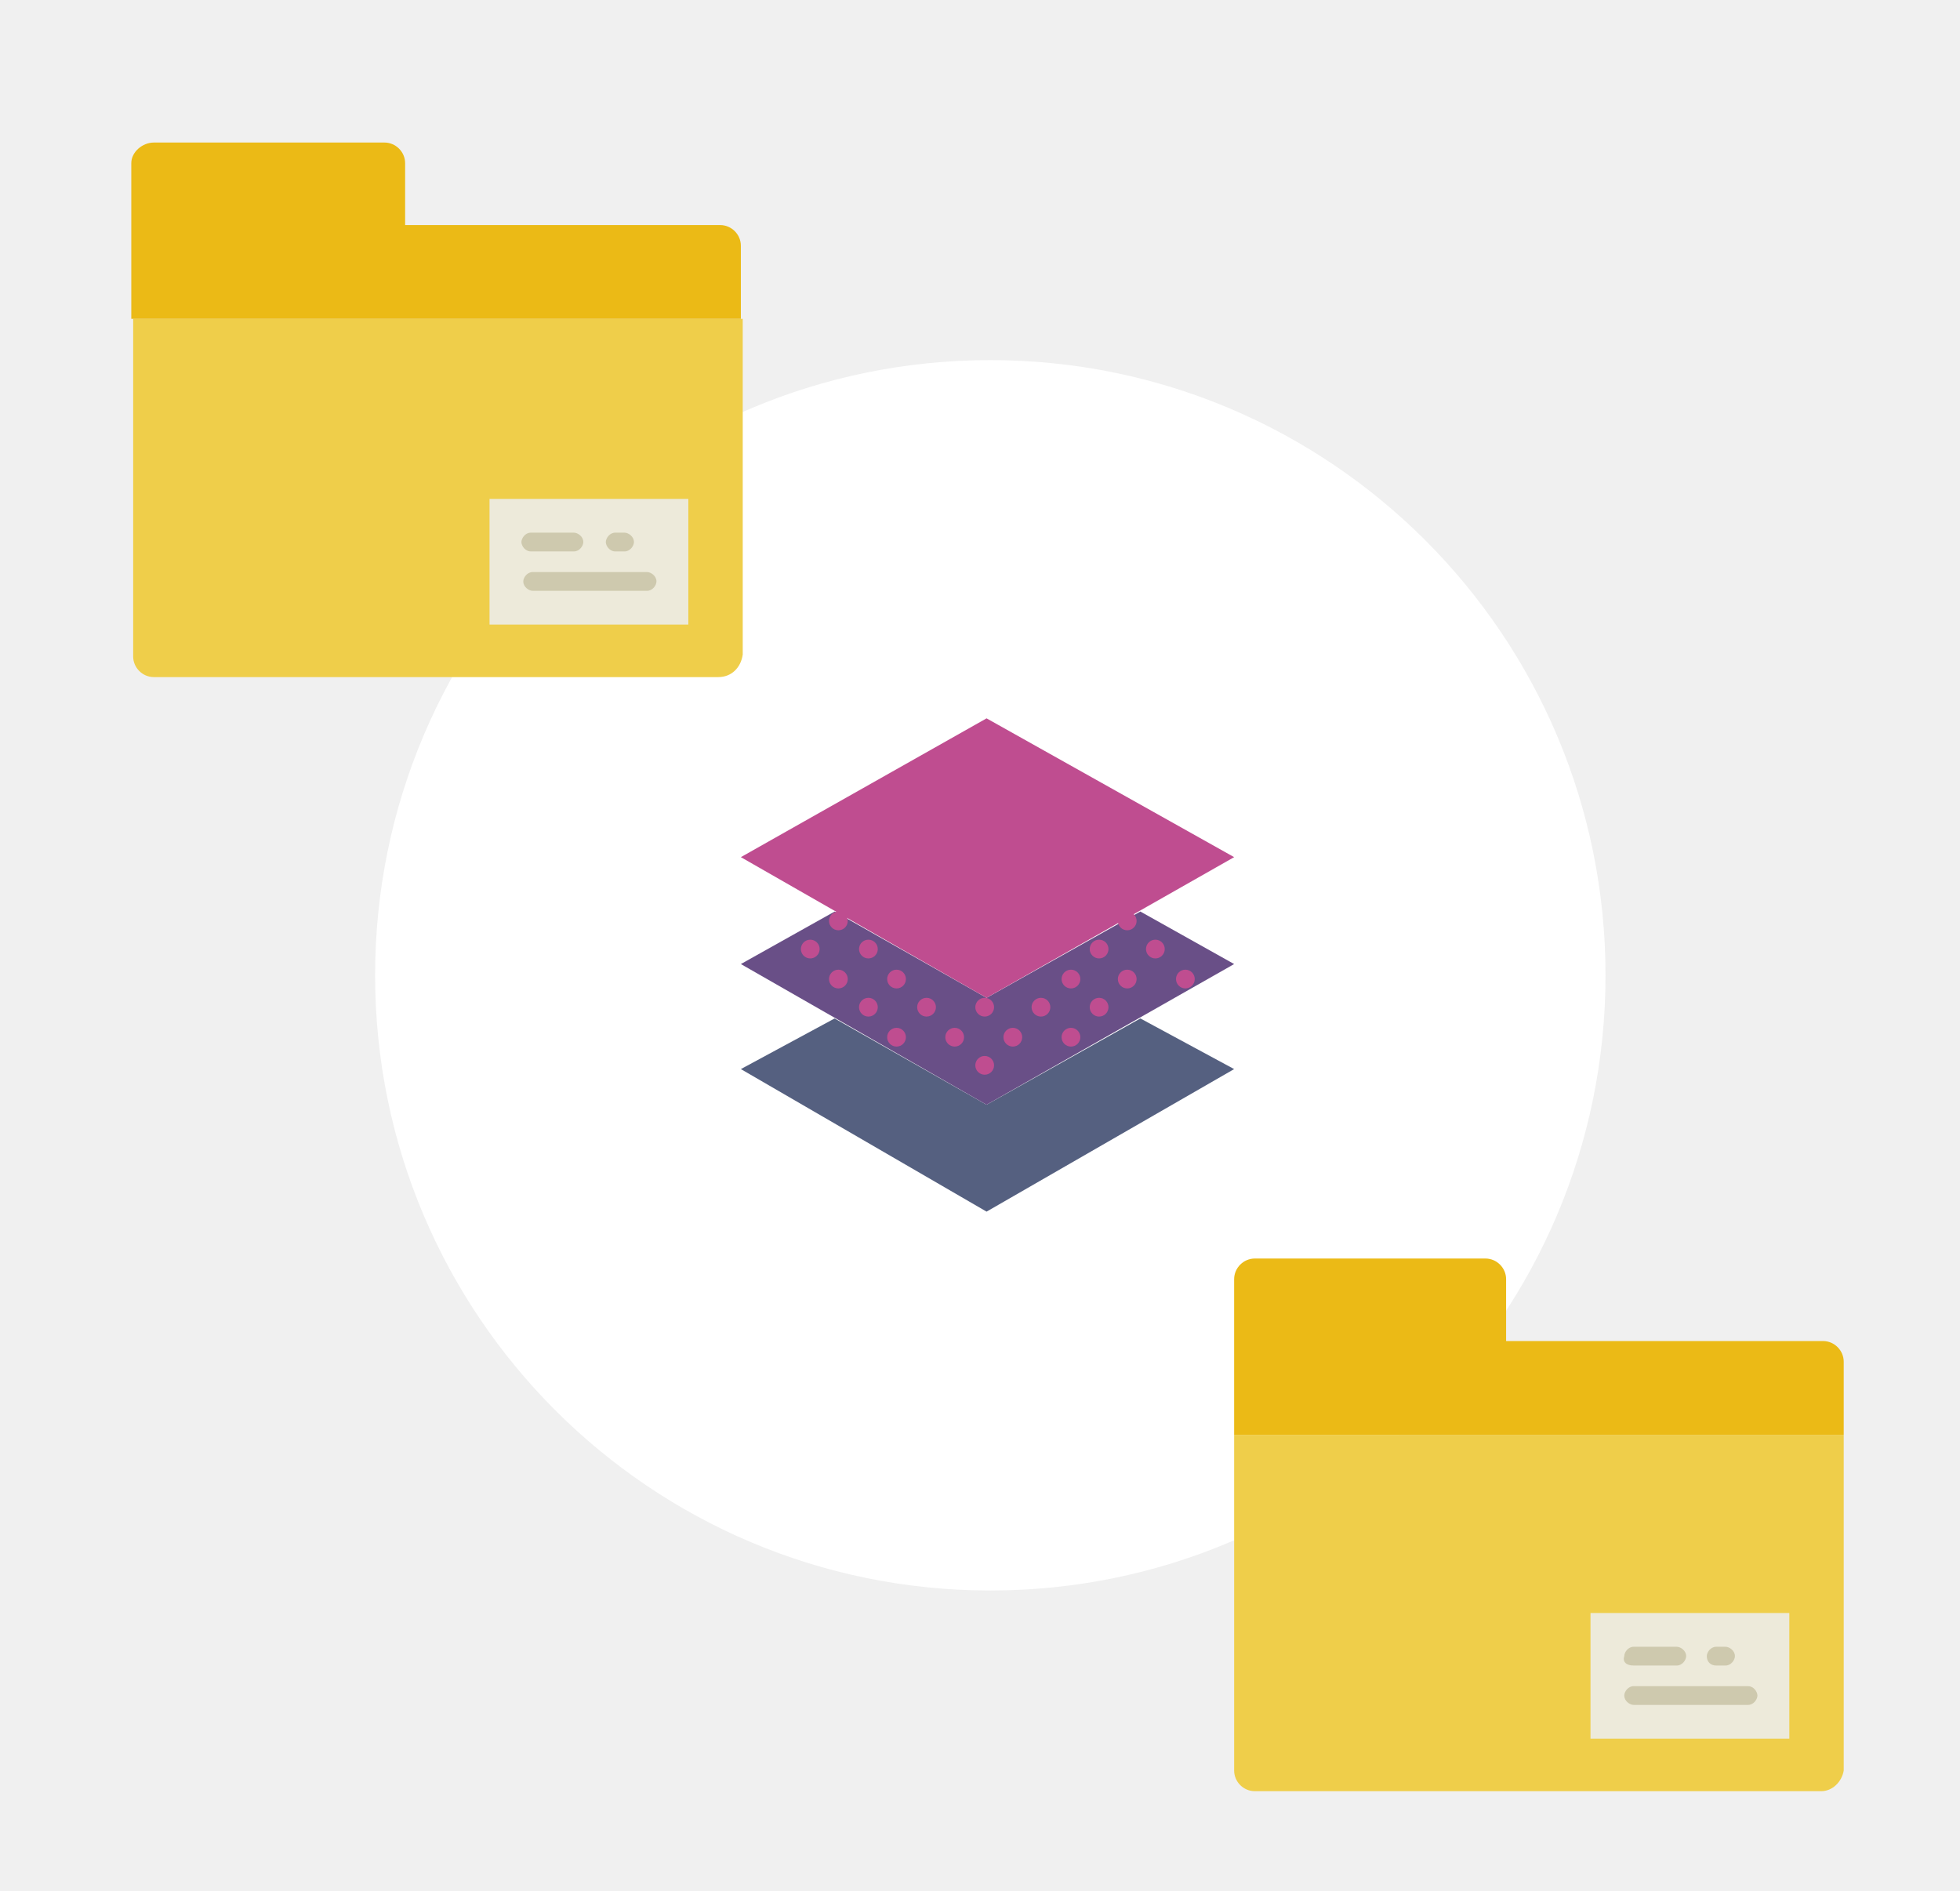
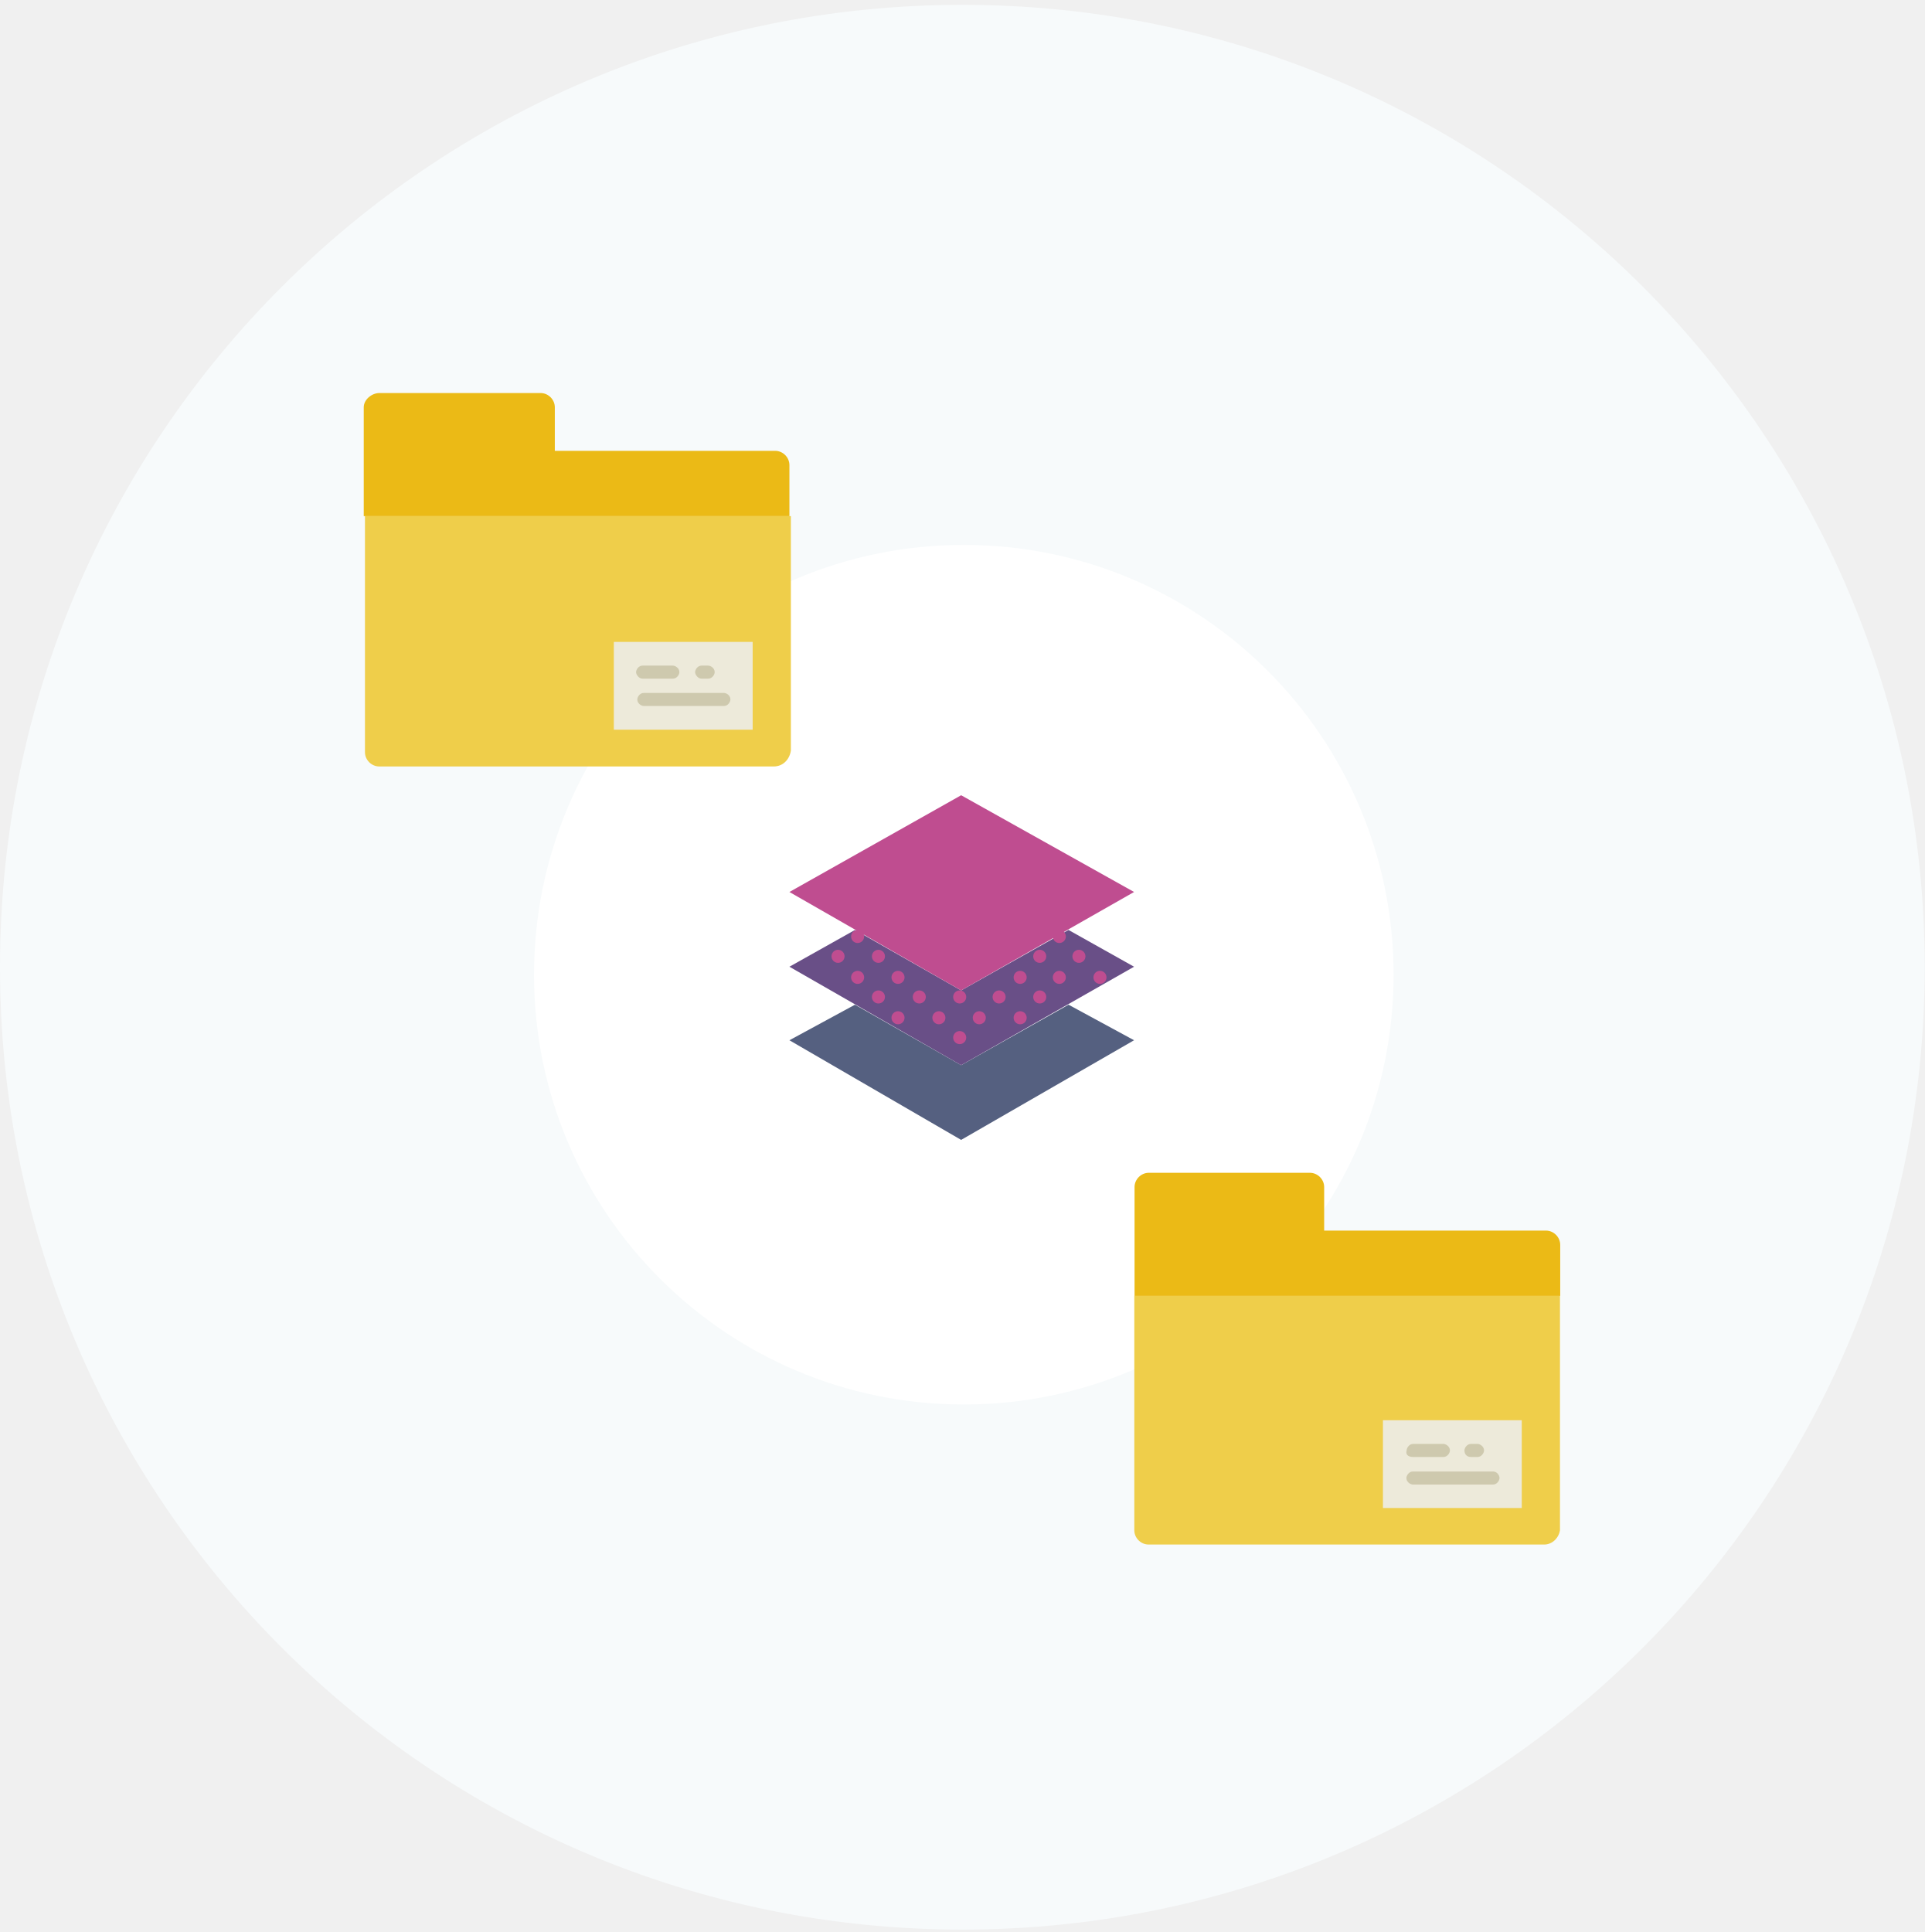
- <svg xmlns="http://www.w3.org/2000/svg" version="1.1" id="Capa_1" x="0px" y="0px" viewBox="0 0 104.5 100.8" style="enable-background:new 0 0 104.5 100.8;" xml:space="preserve">
+ <svg xmlns="http://www.w3.org/2000/svg" version="1.1" id="Capa_1" x="0px" y="0px" viewBox="0 0 795.8 798.8" style="enable-background:new 0 0 795.8 798.8;" xml:space="preserve">
  <style type="text/css">
- 	.st0{fill:#FFFFFF;}
- 	.st1{fill:#EFCE4A;}
- 	.st2{fill:#EBBA16;}
- 	.st3{fill:#EDEADA;}
- 	.st4{fill:#CEC9AE;}
- 	.st5{fill:#556080;}
- 	.st6{fill:#694F87;}
- 	.st7{fill:#BF4D90;}
+ 	.st0{fill:#F7FAFB;}
+ 	.st1{fill:#FFFFFF;}
+ 	.st2{fill:#EFCE4A;}
+ 	.st3{fill:#EBBA16;}
+ 	.st4{fill:#EDEADA;}
+ 	.st5{fill:#CEC9AE;}
+ 	.st6{fill:#556080;}
+ 	.st7{fill:#694F87;}
+ 	.st8{fill:#BF4D90;}
</style>
-   <circle class="st0" cx="52.8" cy="52" r="32.8" />
-   <path class="st1" d="M97.1,95.5H66.9c-0.6,0-1.1-0.5-1.1-1.1V76.5h32.5v17.9C98.2,95,97.7,95.5,97.1,95.5z" />
-   <path class="st2" d="M80.3,71.5v-3.3c0-0.6-0.5-1.1-1.1-1.1H66.9c-0.6,0-1.1,0.5-1.1,1.1v2.8v5.5h32.5v-3.9c0-0.6-0.5-1.1-1.1-1.1  L80.3,71.5L80.3,71.5z" />
-   <rect x="84.8" y="86" class="st3" width="10.6" height="6.7" />
+   <circle class="st0" cx="397.9" cy="399.9" r="397.9" />
+   <circle class="st1" cx="398.5" cy="403" r="177.7" />
+   <path class="st2" d="M638.5,638.6H474.9c-3.2,0-5.9-2.7-5.9-5.9v-97H645v97C644.5,635.9,641.8,638.6,638.5,638.6z" />
+   <path class="st3" d="M547.5,508.7v-17.9c0-3.2-2.7-5.9-5.9-5.9H475c-3.2,0-5.9,2.7-5.9,5.9V506v29.8h176v-21.1  c0-3.2-2.7-5.9-5.9-5.9H547.5L547.5,508.7z" />
+   <rect x="571.8" y="587.2" class="st4" width="57.4" height="36.3" />
  <g>
-     <path class="st4" d="M87.1,88.8h2.3c0.3,0,0.5-0.3,0.5-0.5c0-0.3-0.3-0.5-0.5-0.5h-2.3c-0.3,0-0.5,0.3-0.5,0.5   C86.5,88.6,86.7,88.8,87.1,88.8z" />
-     <path class="st4" d="M91.5,88.8h0.5c0.3,0,0.5-0.3,0.5-0.5c0-0.3-0.3-0.5-0.5-0.5h-0.5c-0.3,0-0.5,0.3-0.5,0.5   C91,88.6,91.2,88.8,91.5,88.8z" />
-     <path class="st4" d="M93.2,89.9h-6.1c-0.3,0-0.5,0.3-0.5,0.5c0,0.3,0.3,0.5,0.5,0.5h6.1c0.3,0,0.5-0.3,0.5-0.5   C93.7,90.2,93.5,89.9,93.2,89.9z" />
+     <path class="st5" d="M584.3,602.4h12.5c1.7,0,2.7-1.7,2.7-2.7c0-1.7-1.7-2.7-2.7-2.7h-12.5c-1.7,0-2.7,1.7-2.7,2.7   C581.1,601.3,582.1,602.4,584.3,602.4z" />
+     <path class="st5" d="M608.2,602.4h2.7c1.7,0,2.7-1.7,2.7-2.7c0-1.7-1.7-2.7-2.7-2.7h-2.7c-1.7,0-2.7,1.7-2.7,2.7   C605.5,601.3,606.5,602.4,608.2,602.4z" />
+     <path class="st5" d="M617.3,608.4h-33.1c-1.7,0-2.7,1.7-2.7,2.7c0,1.7,1.7,2.7,2.7,2.7h33.1c1.7,0,2.7-1.7,2.7-2.7   C620,610,619,608.4,617.3,608.4z" />
  </g>
  <g>
    <g>
-       <polygon class="st5" points="52.6,58.9 44.5,54.3 39.5,57 52.6,64.6 65.8,57 60.8,54.3   " />
+       <polygon class="st6" points="397.4,440.4 353.5,415.4 326.4,430.1 397.4,471.3 468.9,430.1 441.8,415.4   " />
    </g>
-     <polygon class="st6" points="52.6,53.2 44.5,48.6 39.5,51.4 52.6,58.9 65.8,51.4 60.8,48.6  " />
+     <polygon class="st7" points="397.4,409.5 353.5,384.5 326.4,399.7 397.4,440.4 468.9,399.7 441.8,384.5  " />
    <g>
-       <circle class="st7" cx="60.1" cy="49.1" r="0.5" />
-       <circle class="st7" cx="61.6" cy="50.6" r="0.5" />
-       <circle class="st7" cx="44.7" cy="49.1" r="0.5" />
-       <circle class="st7" cx="58.6" cy="50.6" r="0.5" />
-       <circle class="st7" cx="43.2" cy="50.6" r="0.5" />
-       <circle class="st7" cx="46.3" cy="50.6" r="0.5" />
-       <circle class="st7" cx="44.7" cy="52.2" r="0.5" />
-       <circle class="st7" cx="47.8" cy="52.2" r="0.5" />
-       <circle class="st7" cx="47.8" cy="55.3" r="0.5" />
-       <circle class="st7" cx="46.3" cy="53.7" r="0.5" />
-       <circle class="st7" cx="49.4" cy="53.7" r="0.5" />
-       <circle class="st7" cx="50.9" cy="55.3" r="0.5" />
-       <circle class="st7" cx="54" cy="55.3" r="0.5" />
-       <circle class="st7" cx="52.5" cy="53.7" r="0.5" />
-       <circle class="st7" cx="55.5" cy="53.7" r="0.5" />
-       <circle class="st7" cx="52.5" cy="56.8" r="0.5" />
-       <circle class="st7" cx="57.1" cy="52.2" r="0.5" />
-       <circle class="st7" cx="60.1" cy="52.2" r="0.5" />
-       <circle class="st7" cx="57.1" cy="55.3" r="0.5" />
-       <circle class="st7" cx="58.6" cy="53.7" r="0.5" />
-       <circle class="st7" cx="63.2" cy="52.2" r="0.5" />
+       <circle class="st8" cx="438" cy="387.2" r="2.7" />
+       <circle class="st8" cx="446.1" cy="395.4" r="2.7" />
+       <circle class="st8" cx="354.6" cy="387.2" r="2.7" />
+       <circle class="st8" cx="429.9" cy="395.4" r="2.7" />
+       <circle class="st8" cx="346.5" cy="395.4" r="2.7" />
+       <circle class="st8" cx="363.2" cy="395.4" r="2.7" />
+       <circle class="st8" cx="354.6" cy="404.1" r="2.7" />
+       <circle class="st8" cx="371.3" cy="404.1" r="2.7" />
+       <circle class="st8" cx="371.3" cy="420.8" r="2.7" />
+       <circle class="st8" cx="363.2" cy="412.2" r="2.7" />
+       <circle class="st8" cx="380.1" cy="412.2" r="2.7" />
+       <circle class="st8" cx="388.2" cy="420.8" r="2.7" />
+       <circle class="st8" cx="404.9" cy="420.8" r="2.7" />
+       <circle class="st8" cx="396.8" cy="412.2" r="2.7" />
+       <circle class="st8" cx="413.1" cy="412.2" r="2.7" />
+       <circle class="st8" cx="396.8" cy="429" r="2.7" />
+       <circle class="st8" cx="421.8" cy="404.1" r="2.7" />
+       <circle class="st8" cx="438" cy="404.1" r="2.7" />
+       <circle class="st8" cx="421.8" cy="420.8" r="2.7" />
+       <circle class="st8" cx="429.9" cy="412.2" r="2.7" />
+       <circle class="st8" cx="454.8" cy="404.1" r="2.7" />
    </g>
-     <polygon class="st7" points="65.8,45.7 52.6,53.2 39.5,45.7 52.6,38.3  " />
+     <polygon class="st8" points="468.9,368.8 397.4,409.5 326.4,368.8 397.4,328.8  " />
  </g>
-   <path class="st1" d="M38.3,36.1H8.2c-0.6,0-1.1-0.5-1.1-1.1V17h32.5v17.9C39.5,35.6,39,36.1,38.3,36.1z" />
-   <path class="st2" d="M21.6,12V8.7c0-0.6-0.5-1.1-1.1-1.1H8.2C7.6,7.6,7,8.1,7,8.7v2.8V17h32.5v-3.9c0-0.6-0.5-1.1-1.1-1.1L21.6,12  L21.6,12z" />
-   <rect x="26.1" y="26.6" class="st3" width="10.6" height="6.7" />
+   <path class="st2" d="M319.9,316.9H156.8c-3.2,0-5.9-2.7-5.9-5.9v-97.6h176.1v97C326.4,314.1,323.7,316.9,319.9,316.9z" />
+   <path class="st3" d="M229.4,186.3v-17.9c0-3.2-2.7-5.9-5.9-5.9h-66.6c-3.2,0-6.5,2.7-6.5,5.9v15.2v29.8h176v-21.1  c0-3.2-2.7-5.9-5.9-5.9H229.4L229.4,186.3z" />
+   <rect x="253.8" y="265.4" class="st4" width="57.4" height="36.3" />
  <g>
-     <path class="st4" d="M28.3,29.4h2.3c0.3,0,0.5-0.3,0.5-0.5c0-0.3-0.3-0.5-0.5-0.5h-2.3c-0.3,0-0.5,0.3-0.5,0.5   C27.8,29.1,28,29.4,28.3,29.4z" />
-     <path class="st4" d="M32.8,29.4h0.5c0.3,0,0.5-0.3,0.5-0.5c0-0.3-0.3-0.5-0.5-0.5h-0.5c-0.3,0-0.5,0.3-0.5,0.5   C32.3,29.1,32.5,29.4,32.8,29.4z" />
-     <path class="st4" d="M34.5,30.5h-6.1c-0.3,0-0.5,0.3-0.5,0.5c0,0.3,0.3,0.5,0.5,0.5h6.1c0.3,0,0.5-0.3,0.5-0.5   C35,30.7,34.7,30.5,34.5,30.5z" />
+     <path class="st5" d="M265.7,280.6h12.5c1.7,0,2.7-1.7,2.7-2.7c0-1.7-1.7-2.7-2.7-2.7h-12.5c-1.7,0-2.7,1.7-2.7,2.7   C263,278.9,264.1,280.6,265.7,280.6z" />
+     <path class="st5" d="M290.1,280.6h2.7c1.7,0,2.7-1.7,2.7-2.7c0-1.7-1.7-2.7-2.7-2.7h-2.7c-1.7,0-2.7,1.7-2.7,2.7   C287.4,278.9,288.5,280.6,290.1,280.6z" />
+     <path class="st5" d="M299.3,286.5h-33.1c-1.7,0-2.7,1.7-2.7,2.7c0,1.7,1.7,2.7,2.7,2.7h33.1c1.7,0,2.7-1.7,2.7-2.7   C302,287.5,300.4,286.5,299.3,286.5z" />
  </g>
</svg>
